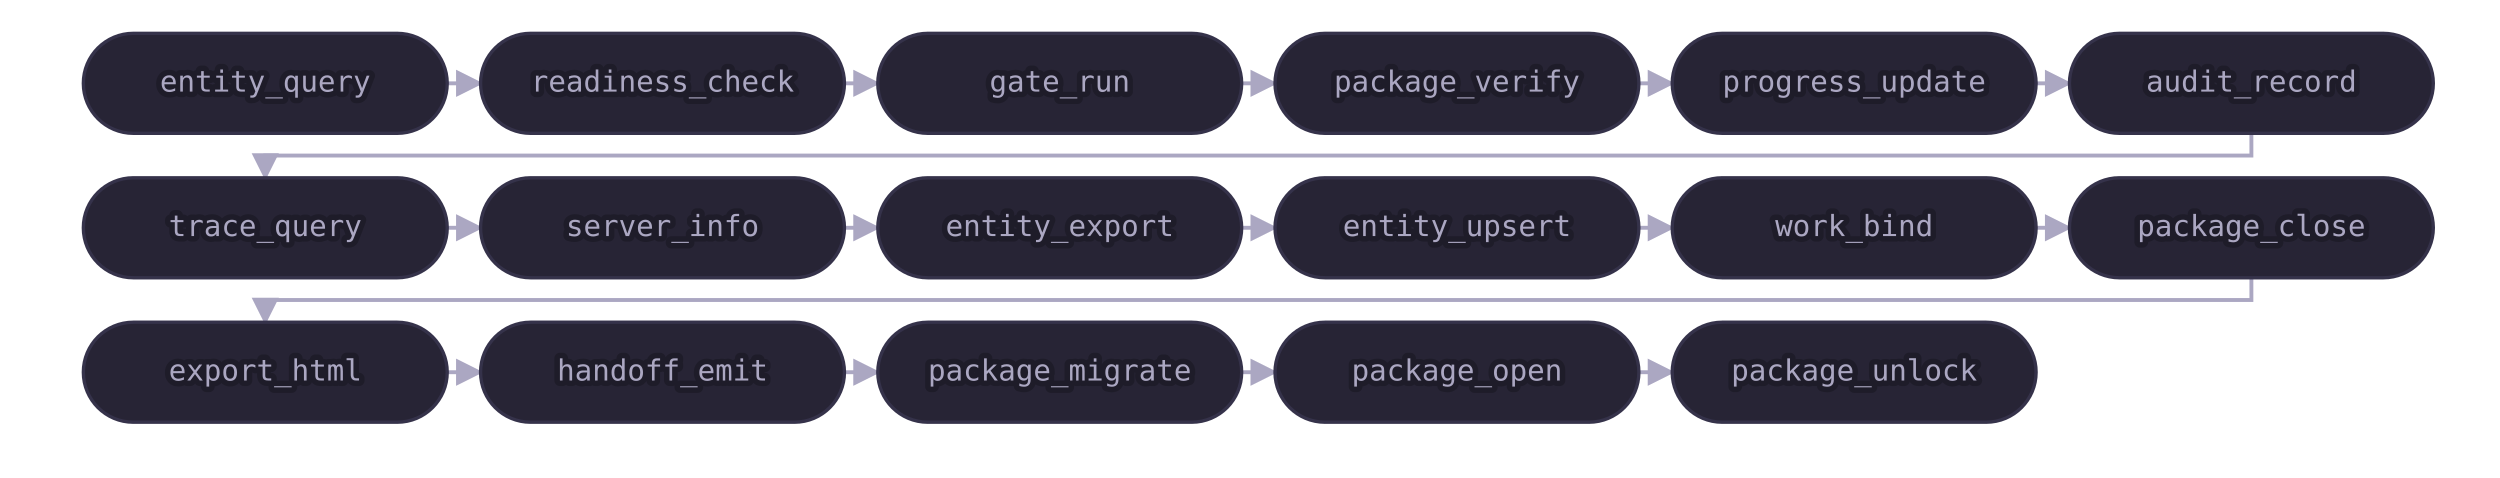
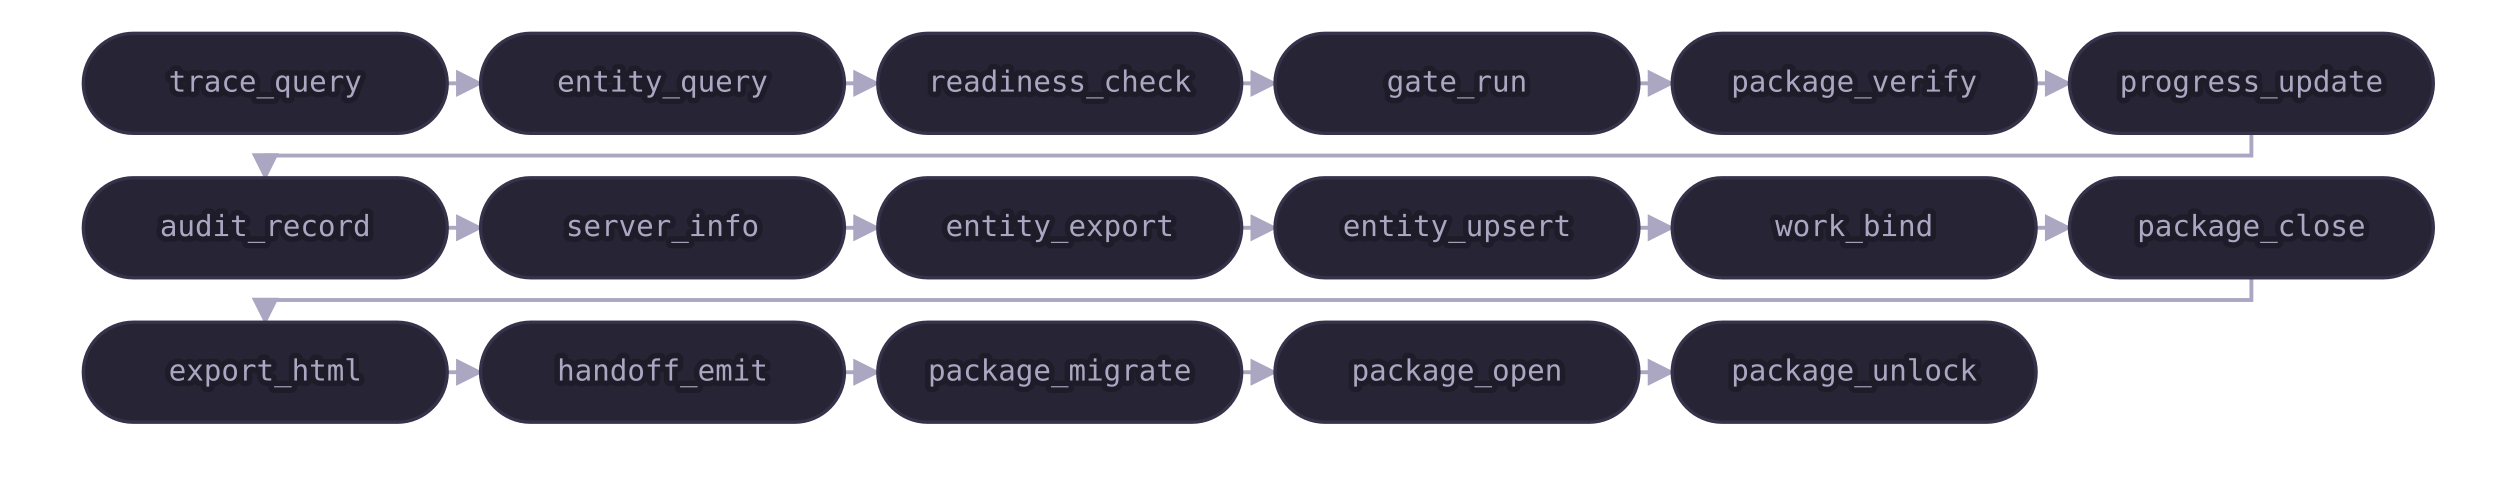
<svg xmlns="http://www.w3.org/2000/svg" class="dia" lang="en" viewBox="0 0 900 172" width="900" height="172" role="img" aria-label="The tools the skill's text names, in the order of first mention, and STOP where the text marks a ceremony stop in bold.">
  <style>svg{font-family:Georgia, "Times New Roman", serif;color:#efedf7;direction:ltr}text{fill:currentColor}.box{fill:#272435;stroke:#35324a;stroke-width:1.2}.box.acc{fill:#2a2545;stroke:#a78bfa}.box.good{fill:#23322e;stroke:#3fb950}.box.bad{fill:#38222d;stroke:#f85149}.box.warn{fill:#3a312c;stroke:#e3b341}.box.frame{fill:none;stroke:#35324a;stroke-dasharray:5 4}.frame .lbl{fill:#aba7c2}.edge{fill:none;stroke:#aba7c2;stroke-width:1.4}.edge.acc{stroke:#a78bfa;stroke-width:1.8}.edge.loop{stroke-dasharray:4 3}.lbl{font-size:12px}.lbl.small{font-size:10.5px;fill:#aba7c2;paint-order:stroke fill;stroke:#1e1c29;stroke-width:4px;stroke-linejoin:round}.lbl.strong{font-weight:600;font-size:13px}.num{font-family:Consolas, Menlo, monospace;font-size:11px;direction:ltr;unicode-bidi:isolate}.arrow{fill:#aba7c2}.arrow.acc{fill:#a78bfa}</style>
  <defs>
    <marker id="ar-skill-package-writes-en" viewBox="0 0 10 10" refX="9" refY="5" markerWidth="7" markerHeight="7" orient="auto-start-reverse">
      <path d="M0 0L10 5L0 10z" class="arrow" />
    </marker>
    <marker id="ara-skill-package-writes-en" viewBox="0 0 10 10" refX="9" refY="5" markerWidth="7" markerHeight="7" orient="auto-start-reverse">
      <path d="M0 0L10 5L0 10z" class="arrow acc" />
    </marker>
  </defs>
  <path class="edge  draw" marker-end="url(#ar-skill-package-writes-en)" d="M161.0 30.0 L173.0 30.0" />
  <path class="edge  draw" marker-end="url(#ar-skill-package-writes-en)" d="M304.0 30.0 L316.0 30.0" />
  <path class="edge  draw" marker-end="url(#ar-skill-package-writes-en)" d="M447.0 30.0 L459.0 30.0" />
  <path class="edge  draw" marker-end="url(#ar-skill-package-writes-en)" d="M590.0 30.0 L602.0 30.0" />
  <path class="edge  draw" marker-end="url(#ar-skill-package-writes-en)" d="M733.0 30.0 L745.0 30.0" />
  <path class="edge  draw" marker-end="url(#ar-skill-package-writes-en)" d="M810.5 48.0 L810.5 56.0 L95.5 56.0 L95.5 64.0" />
  <path class="edge  draw" marker-end="url(#ar-skill-package-writes-en)" d="M161.0 82.0 L173.0 82.0" />
  <path class="edge  draw" marker-end="url(#ar-skill-package-writes-en)" d="M304.0 82.0 L316.0 82.0" />
  <path class="edge  draw" marker-end="url(#ar-skill-package-writes-en)" d="M447.0 82.0 L459.0 82.0" />
  <path class="edge  draw" marker-end="url(#ar-skill-package-writes-en)" d="M590.0 82.0 L602.0 82.0" />
  <path class="edge  draw" marker-end="url(#ar-skill-package-writes-en)" d="M733.0 82.0 L745.0 82.0" />
  <path class="edge  draw" marker-end="url(#ar-skill-package-writes-en)" d="M810.5 100.0 L810.5 108.0 L95.5 108.0 L95.5 116.0" />
  <path class="edge  draw" marker-end="url(#ar-skill-package-writes-en)" d="M161.0 134.0 L173.0 134.0" />
  <path class="edge  draw" marker-end="url(#ar-skill-package-writes-en)" d="M304.0 134.0 L316.0 134.0" />
  <path class="edge  draw" marker-end="url(#ar-skill-package-writes-en)" d="M447.0 134.0 L459.0 134.0" />
  <path class="edge  draw" marker-end="url(#ar-skill-package-writes-en)" d="M590.0 134.0 L602.0 134.0" />
  <g data-key="t0">
    <rect class="box pill" x="30.0" y="12" width="131" height="36" rx="18.0" />
-     <text class="lbl num small" x="95.5" y="30.0" text-anchor="middle" dominant-baseline="middle" style="direction:ltr;unicode-bidi:isolate">entity_query</text>
+     <text class="lbl num small" x="95.5" y="30.0" text-anchor="middle" dominant-baseline="middle" style="direction:ltr;unicode-bidi:isolate">trace_query</text>
  </g>
  <g data-key="t1">
    <rect class="box pill" x="173.0" y="12" width="131" height="36" rx="18.0" />
-     <text class="lbl num small" x="238.5" y="30.0" text-anchor="middle" dominant-baseline="middle" style="direction:ltr;unicode-bidi:isolate">readiness_check</text>
+     <text class="lbl num small" x="238.5" y="30.0" text-anchor="middle" dominant-baseline="middle" style="direction:ltr;unicode-bidi:isolate">entity_query</text>
  </g>
  <g data-key="t2">
    <rect class="box pill" x="316.0" y="12" width="131" height="36" rx="18.0" />
-     <text class="lbl num small" x="381.5" y="30.0" text-anchor="middle" dominant-baseline="middle" style="direction:ltr;unicode-bidi:isolate">gate_run</text>
+     <text class="lbl num small" x="381.5" y="30.0" text-anchor="middle" dominant-baseline="middle" style="direction:ltr;unicode-bidi:isolate">readiness_check</text>
  </g>
  <g data-key="t3">
    <rect class="box pill" x="459.0" y="12" width="131" height="36" rx="18.0" />
-     <text class="lbl num small" x="524.5" y="30.0" text-anchor="middle" dominant-baseline="middle" style="direction:ltr;unicode-bidi:isolate">package_verify</text>
+     <text class="lbl num small" x="524.5" y="30.0" text-anchor="middle" dominant-baseline="middle" style="direction:ltr;unicode-bidi:isolate">gate_run</text>
  </g>
  <g data-key="t4">
    <rect class="box pill" x="602.0" y="12" width="131" height="36" rx="18.0" />
-     <text class="lbl num small" x="667.5" y="30.0" text-anchor="middle" dominant-baseline="middle" style="direction:ltr;unicode-bidi:isolate">progress_update</text>
+     <text class="lbl num small" x="667.5" y="30.0" text-anchor="middle" dominant-baseline="middle" style="direction:ltr;unicode-bidi:isolate">package_verify</text>
  </g>
  <g data-key="t5">
    <rect class="box pill" x="745.0" y="12" width="131" height="36" rx="18.0" />
-     <text class="lbl num small" x="810.5" y="30.0" text-anchor="middle" dominant-baseline="middle" style="direction:ltr;unicode-bidi:isolate">audit_record</text>
+     <text class="lbl num small" x="810.5" y="30.0" text-anchor="middle" dominant-baseline="middle" style="direction:ltr;unicode-bidi:isolate">progress_update</text>
  </g>
  <g data-key="t6">
    <rect class="box pill" x="30.0" y="64" width="131" height="36" rx="18.0" />
-     <text class="lbl num small" x="95.5" y="82.0" text-anchor="middle" dominant-baseline="middle" style="direction:ltr;unicode-bidi:isolate">trace_query</text>
+     <text class="lbl num small" x="95.5" y="82.0" text-anchor="middle" dominant-baseline="middle" style="direction:ltr;unicode-bidi:isolate">audit_record</text>
  </g>
  <g data-key="t7">
    <rect class="box pill" x="173.0" y="64" width="131" height="36" rx="18.0" />
    <text class="lbl num small" x="238.5" y="82.0" text-anchor="middle" dominant-baseline="middle" style="direction:ltr;unicode-bidi:isolate">server_info</text>
  </g>
  <g data-key="t8">
    <rect class="box pill" x="316.0" y="64" width="131" height="36" rx="18.0" />
    <text class="lbl num small" x="381.5" y="82.0" text-anchor="middle" dominant-baseline="middle" style="direction:ltr;unicode-bidi:isolate">entity_export</text>
  </g>
  <g data-key="t9">
    <rect class="box pill" x="459.0" y="64" width="131" height="36" rx="18.0" />
    <text class="lbl num small" x="524.5" y="82.0" text-anchor="middle" dominant-baseline="middle" style="direction:ltr;unicode-bidi:isolate">entity_upsert</text>
  </g>
  <g data-key="t10">
    <rect class="box pill" x="602.0" y="64" width="131" height="36" rx="18.0" />
    <text class="lbl num small" x="667.5" y="82.0" text-anchor="middle" dominant-baseline="middle" style="direction:ltr;unicode-bidi:isolate">work_bind</text>
  </g>
  <g data-key="t11">
    <rect class="box pill" x="745.0" y="64" width="131" height="36" rx="18.0" />
    <text class="lbl num small" x="810.5" y="82.0" text-anchor="middle" dominant-baseline="middle" style="direction:ltr;unicode-bidi:isolate">package_close</text>
  </g>
  <g data-key="t12">
    <rect class="box pill" x="30.0" y="116" width="131" height="36" rx="18.0" />
    <text class="lbl num small" x="95.5" y="134.0" text-anchor="middle" dominant-baseline="middle" style="direction:ltr;unicode-bidi:isolate">export_html</text>
  </g>
  <g data-key="t13">
    <rect class="box pill" x="173.0" y="116" width="131" height="36" rx="18.0" />
    <text class="lbl num small" x="238.5" y="134.0" text-anchor="middle" dominant-baseline="middle" style="direction:ltr;unicode-bidi:isolate">handoff_emit</text>
  </g>
  <g data-key="t14">
    <rect class="box pill" x="316.0" y="116" width="131" height="36" rx="18.0" />
    <text class="lbl num small" x="381.5" y="134.0" text-anchor="middle" dominant-baseline="middle" style="direction:ltr;unicode-bidi:isolate">package_migrate</text>
  </g>
  <g data-key="t15">
    <rect class="box pill" x="459.0" y="116" width="131" height="36" rx="18.0" />
    <text class="lbl num small" x="524.5" y="134.0" text-anchor="middle" dominant-baseline="middle" style="direction:ltr;unicode-bidi:isolate">package_open</text>
  </g>
  <g data-key="t16">
    <rect class="box pill" x="602.0" y="116" width="131" height="36" rx="18.0" />
    <text class="lbl num small" x="667.5" y="134.0" text-anchor="middle" dominant-baseline="middle" style="direction:ltr;unicode-bidi:isolate">package_unlock</text>
  </g>
</svg>
